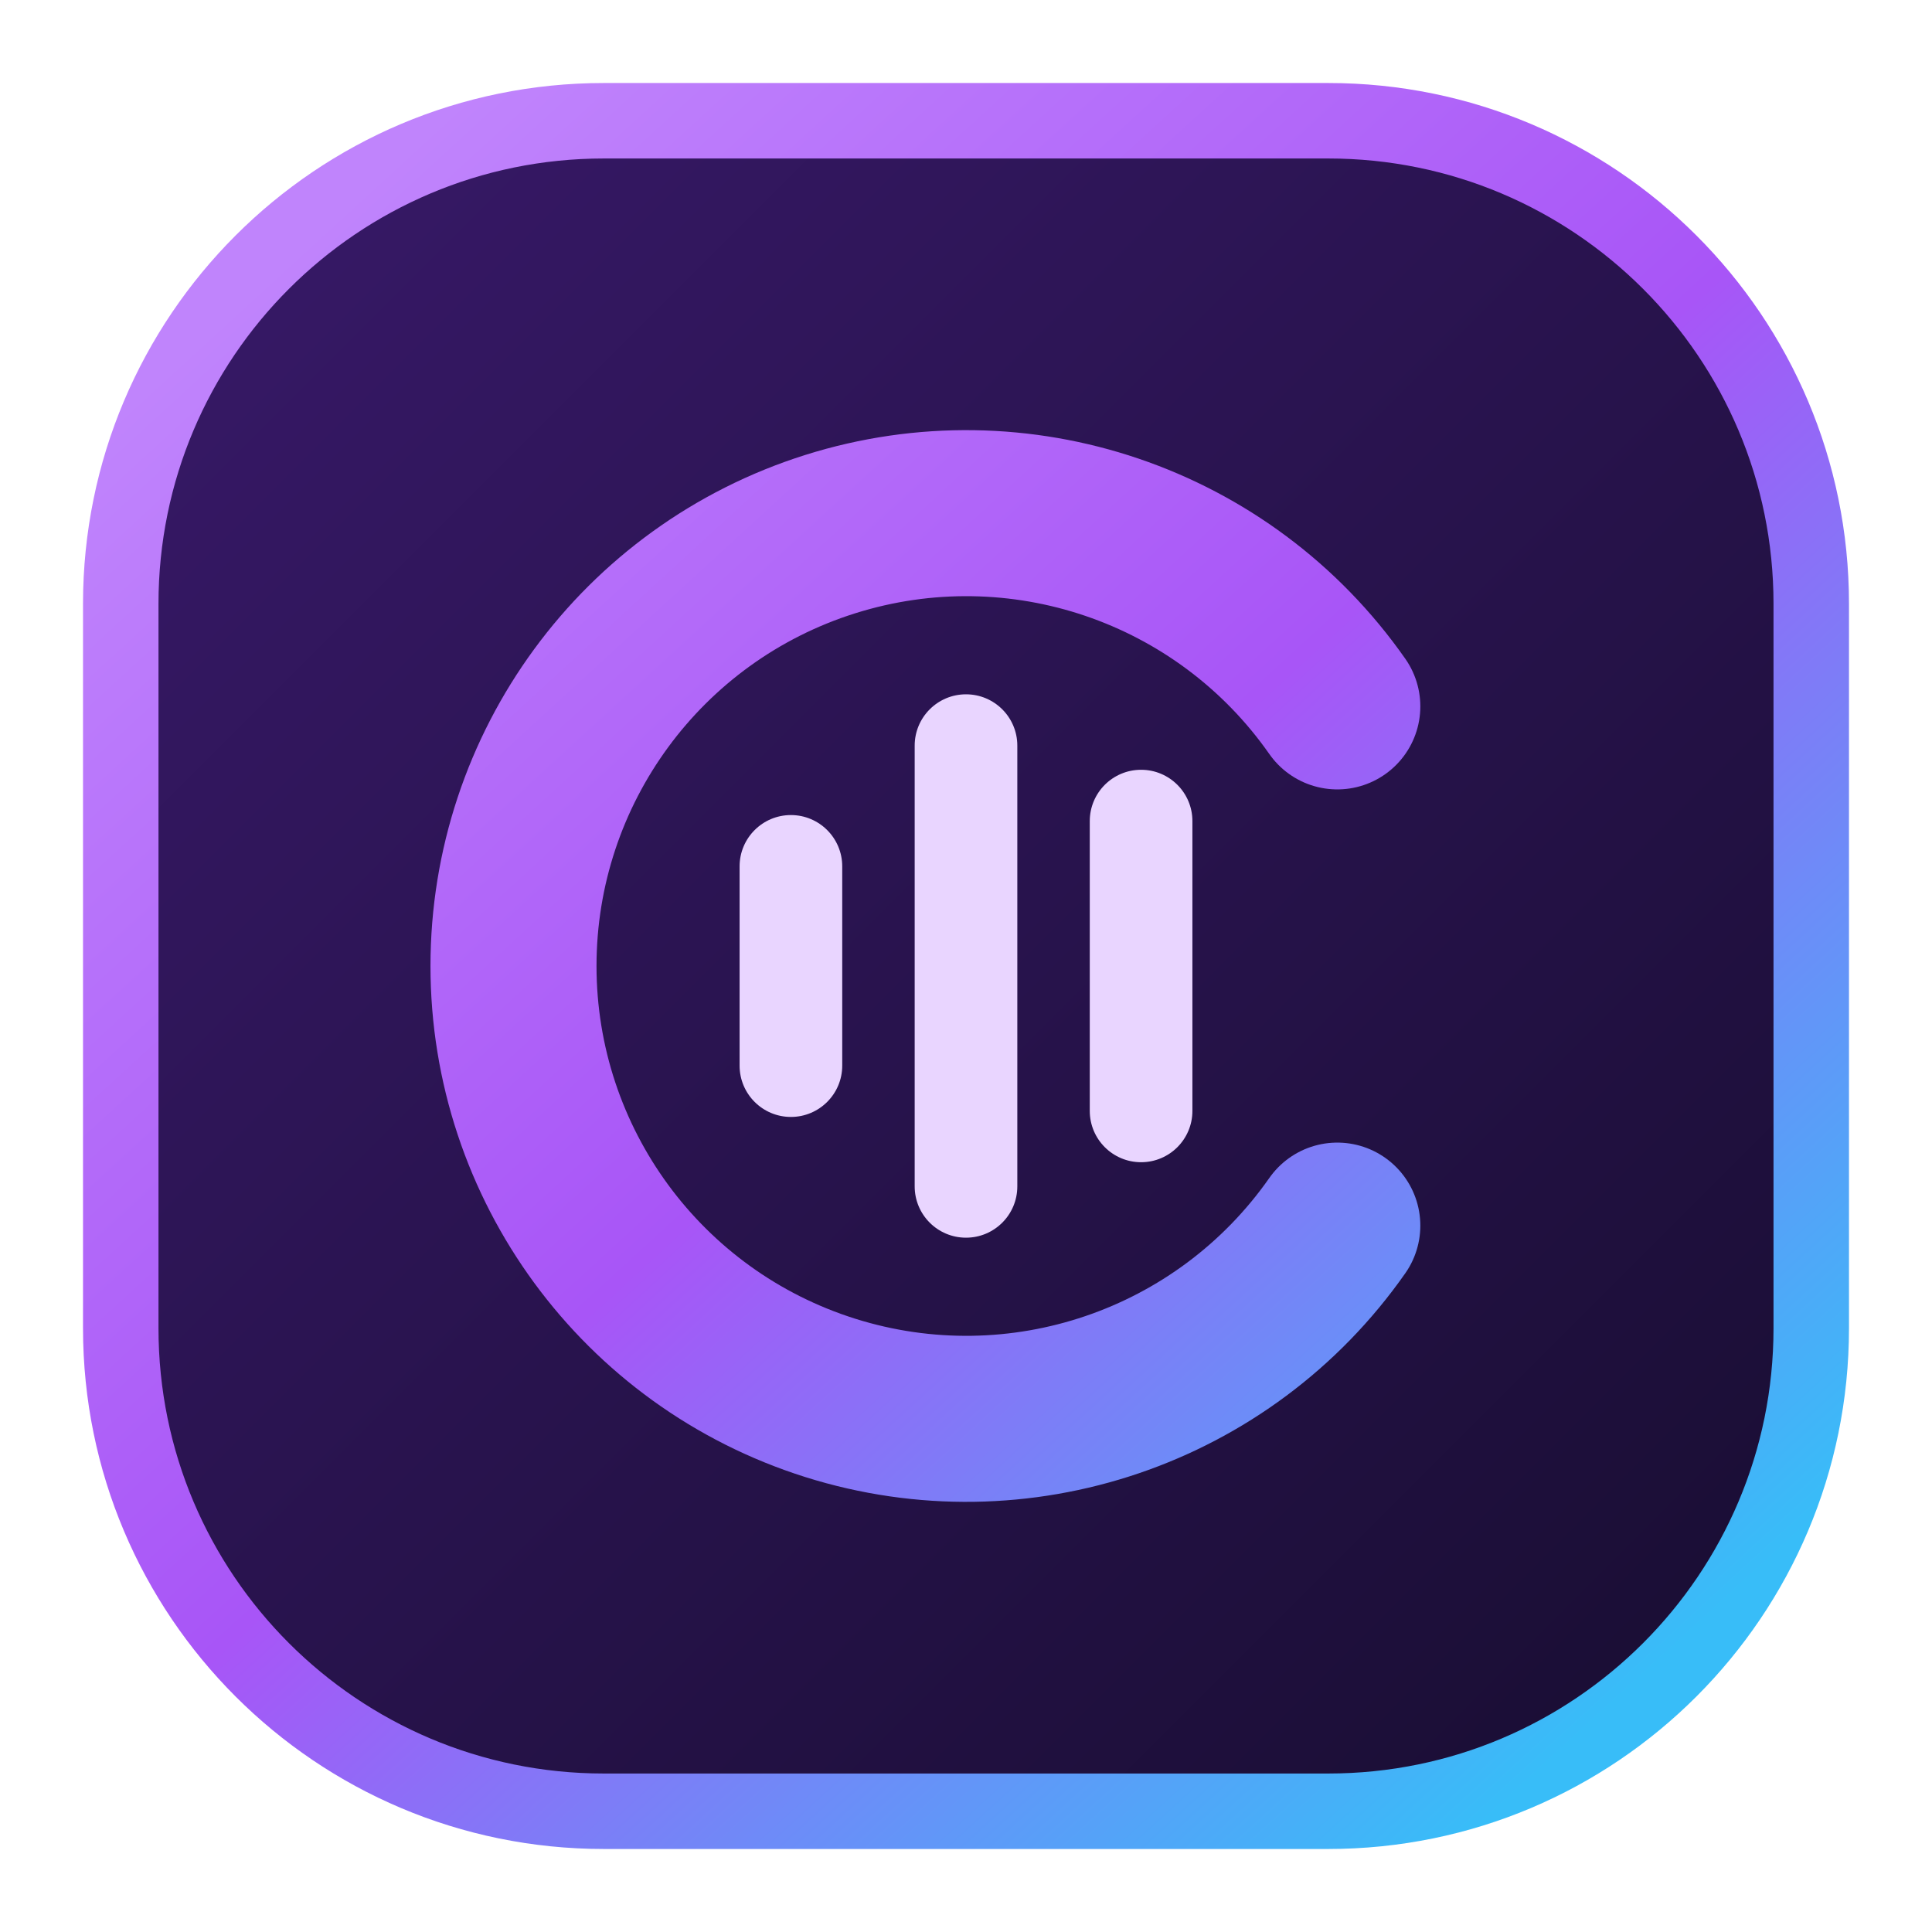
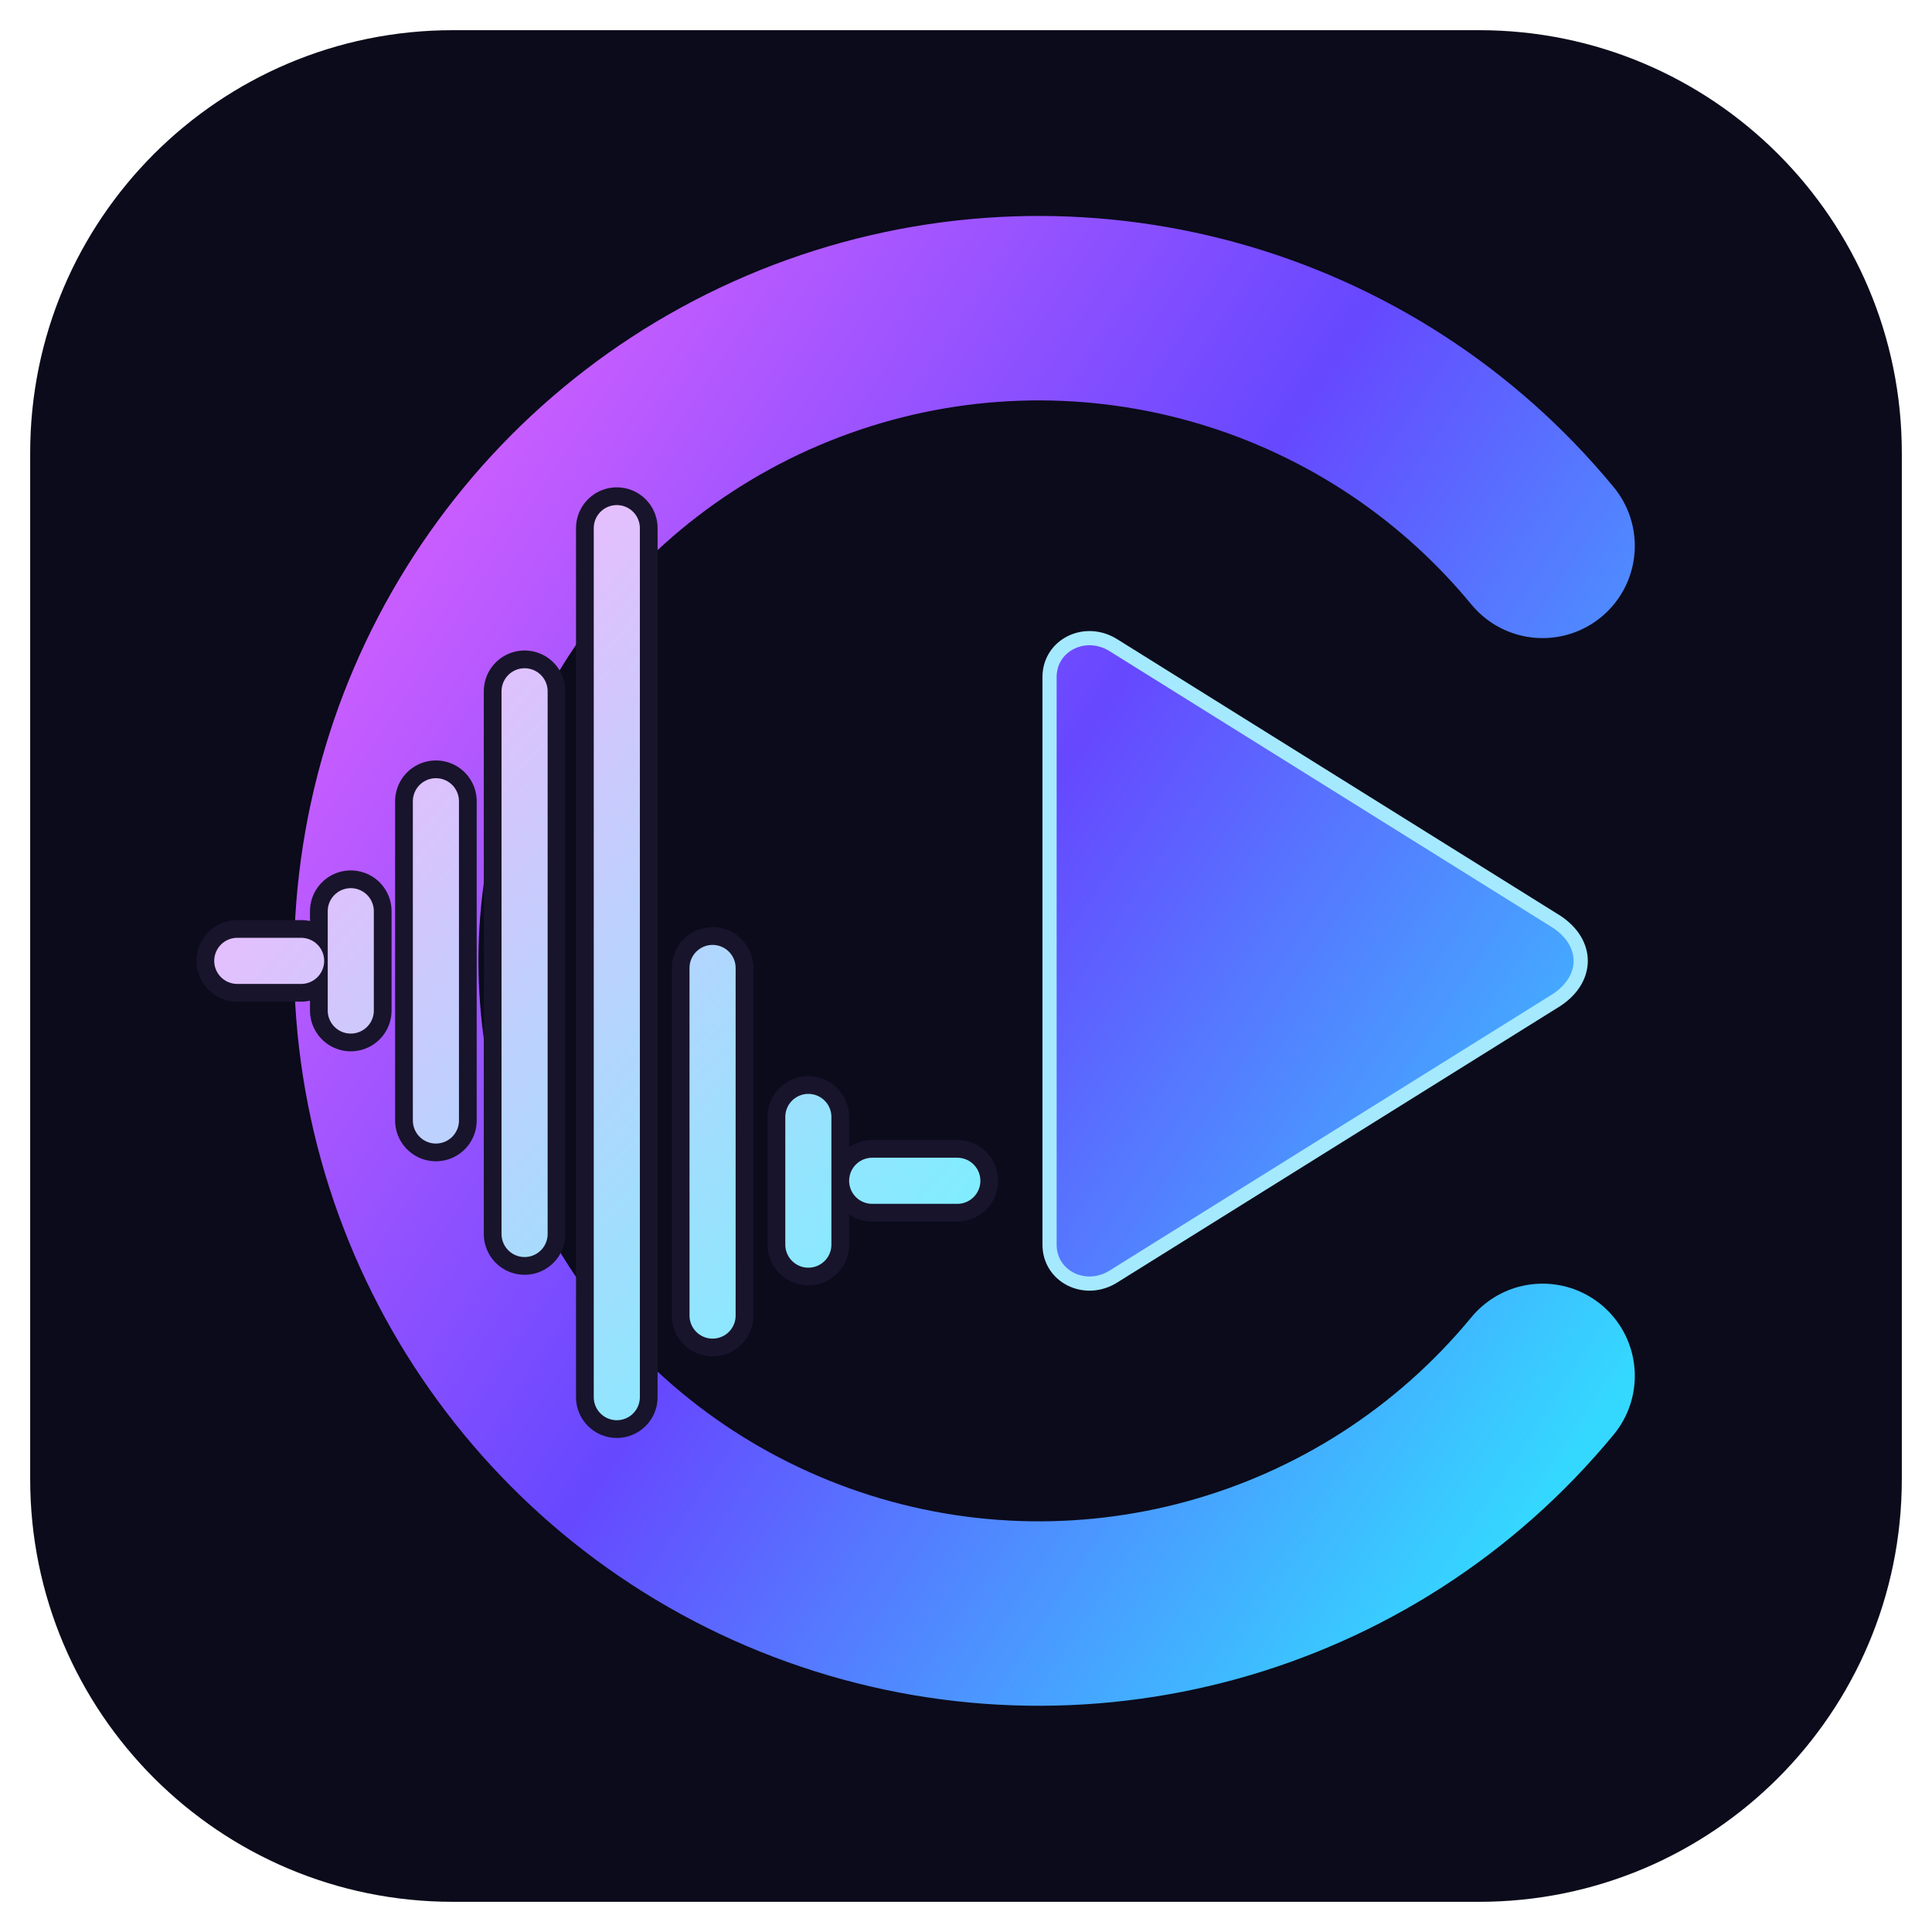
- <svg xmlns="http://www.w3.org/2000/svg" width="1024" height="1024" viewBox="0 0 64 64" fill="none">
+ <svg xmlns="http://www.w3.org/2000/svg" width="1024" height="1024" viewBox="0 0 512 512" fill="none">
  <defs>
-     <linearGradient id="cryonBg" x1="0" y1="0" x2="64" y2="64" gradientUnits="userSpaceOnUse">
-       <stop stop-color="#3b1a6e" />
-       <stop offset="1" stop-color="#150c2c" />
+     <linearGradient id="brand" x1="60" y1="130" x2="440" y2="380" gradientUnits="userSpaceOnUse">
+       <stop stop-color="#df62ff" />
+       <stop offset=".5" stop-color="#6648ff" />
+       <stop offset="1" stop-color="#34d8ff" />
    </linearGradient>
-     <linearGradient id="cryonStroke" x1="10" y1="8" x2="54" y2="56" gradientUnits="userSpaceOnUse">
-       <stop stop-color="#c084fc" />
-       <stop offset="0.5" stop-color="#a855f7" />
-       <stop offset="1" stop-color="#38bdf8" />
+     <linearGradient id="wave" x1="60" y1="150" x2="260" y2="330" gradientUnits="userSpaceOnUse">
+       <stop stop-color="#ffb2fc" />
+       <stop offset="1" stop-color="#7eeeff" />
    </linearGradient>
  </defs>
-   <rect x="4" y="4" width="56" height="56" rx="16" fill="url(#cryonBg)" stroke="url(#cryonStroke)" stroke-width="2.5" />
-   <path d="M44.3 23.4A15 15 0 1 0 44.3 40.6" stroke="url(#cryonStroke)" stroke-width="5.5" stroke-linecap="round" fill="none" />
-   <g fill="#e9d5ff">
-     <rect x="24.5" y="27" width="3.4" height="10" rx="1.7" />
-     <rect x="30.3" y="23" width="3.4" height="18" rx="1.7" />
-     <rect x="36.1" y="25.5" width="3.4" height="13" rx="1.7" />
+   <rect x="8" y="8" width="496" height="496" rx="112" fill="#0b0b1b" />
+   <g transform="translate(14 14) scale(.94)">
+     <path d="M420 139a184 184 0 1 0 0 234" stroke="url(#brand)" stroke-width="52" stroke-linecap="round" />
+     <path d="M52 256h18m14-14v28m24-59v90m25-121v153m26-199v245m27-121v98m27-56v36m18-18h24" stroke="#18142c" stroke-width="23" stroke-linecap="round" />
+     <path d="M52 256h18m14-14v28m24-59v90m25-121v153m26-199v245m27-121v98m27-56v36m18-18h24" stroke="url(#wave)" stroke-width="13" stroke-linecap="round" />
+     <path d="M281 176c0-9 10-14 18-9l125 78c9 6 9 16 0 22l-125 78c-8 5-18 0-18-9z" fill="url(#brand)" stroke="#a5e9ff" stroke-width="4" />
  </g>
</svg>
